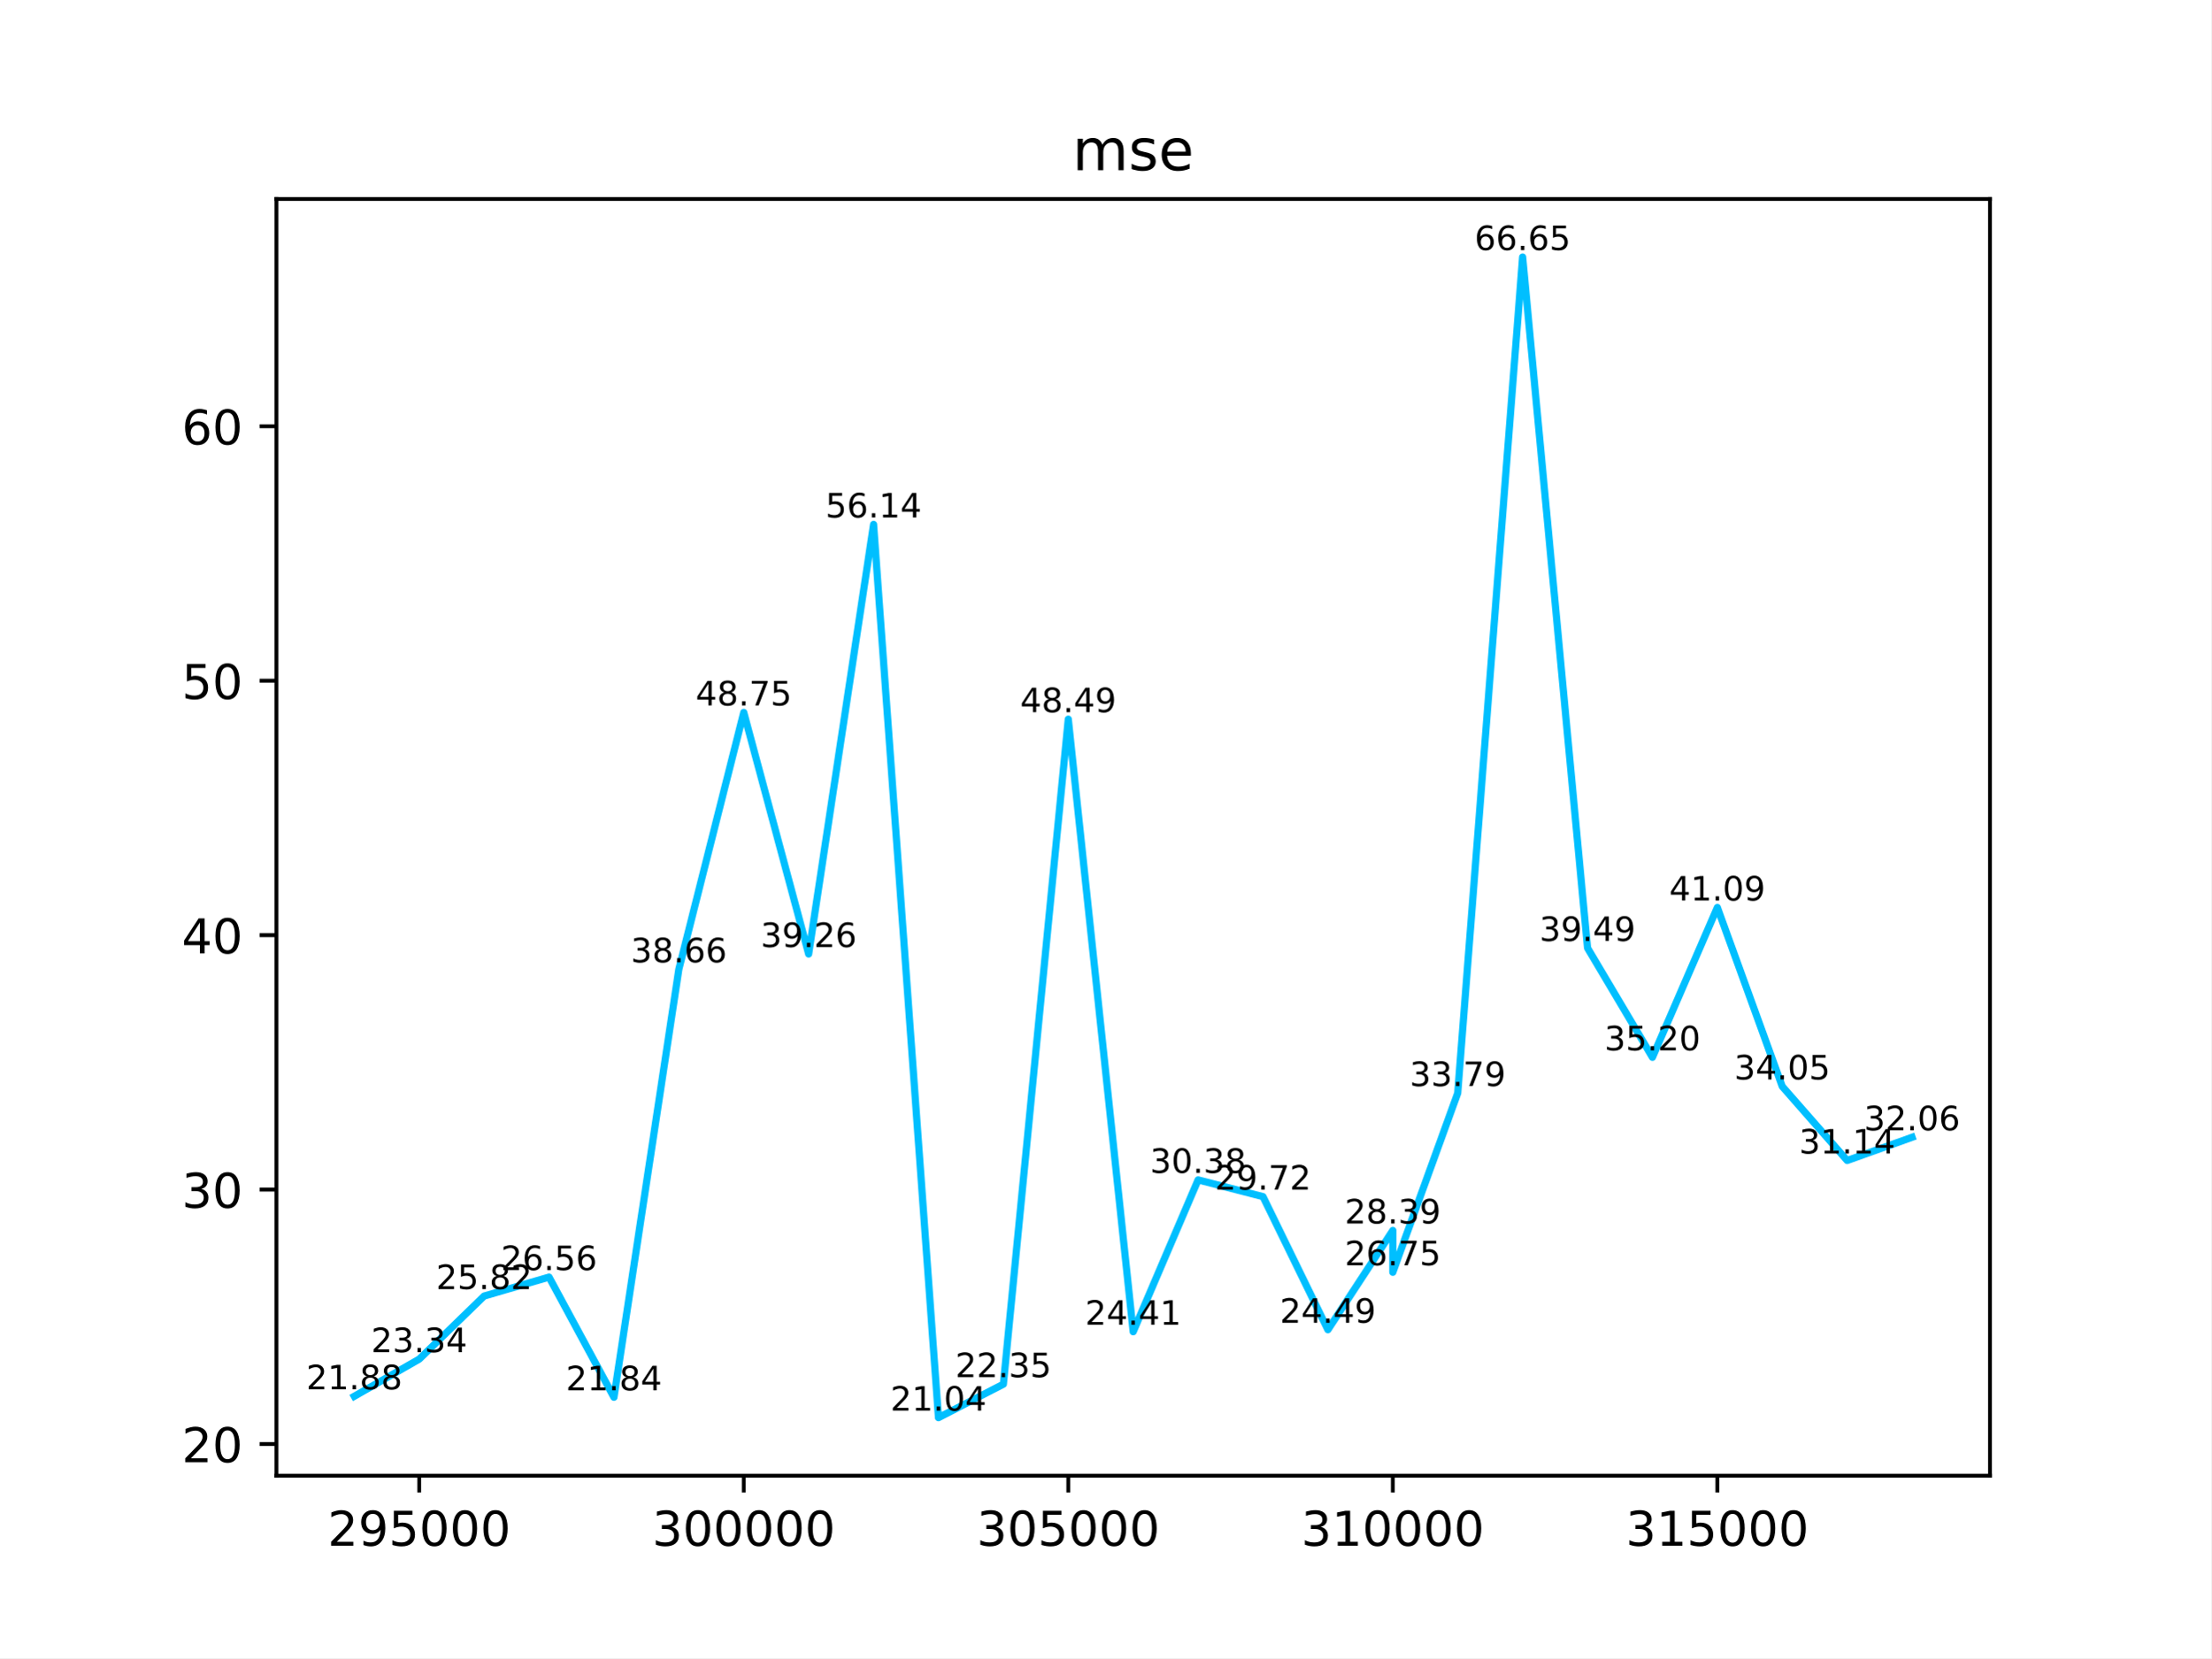
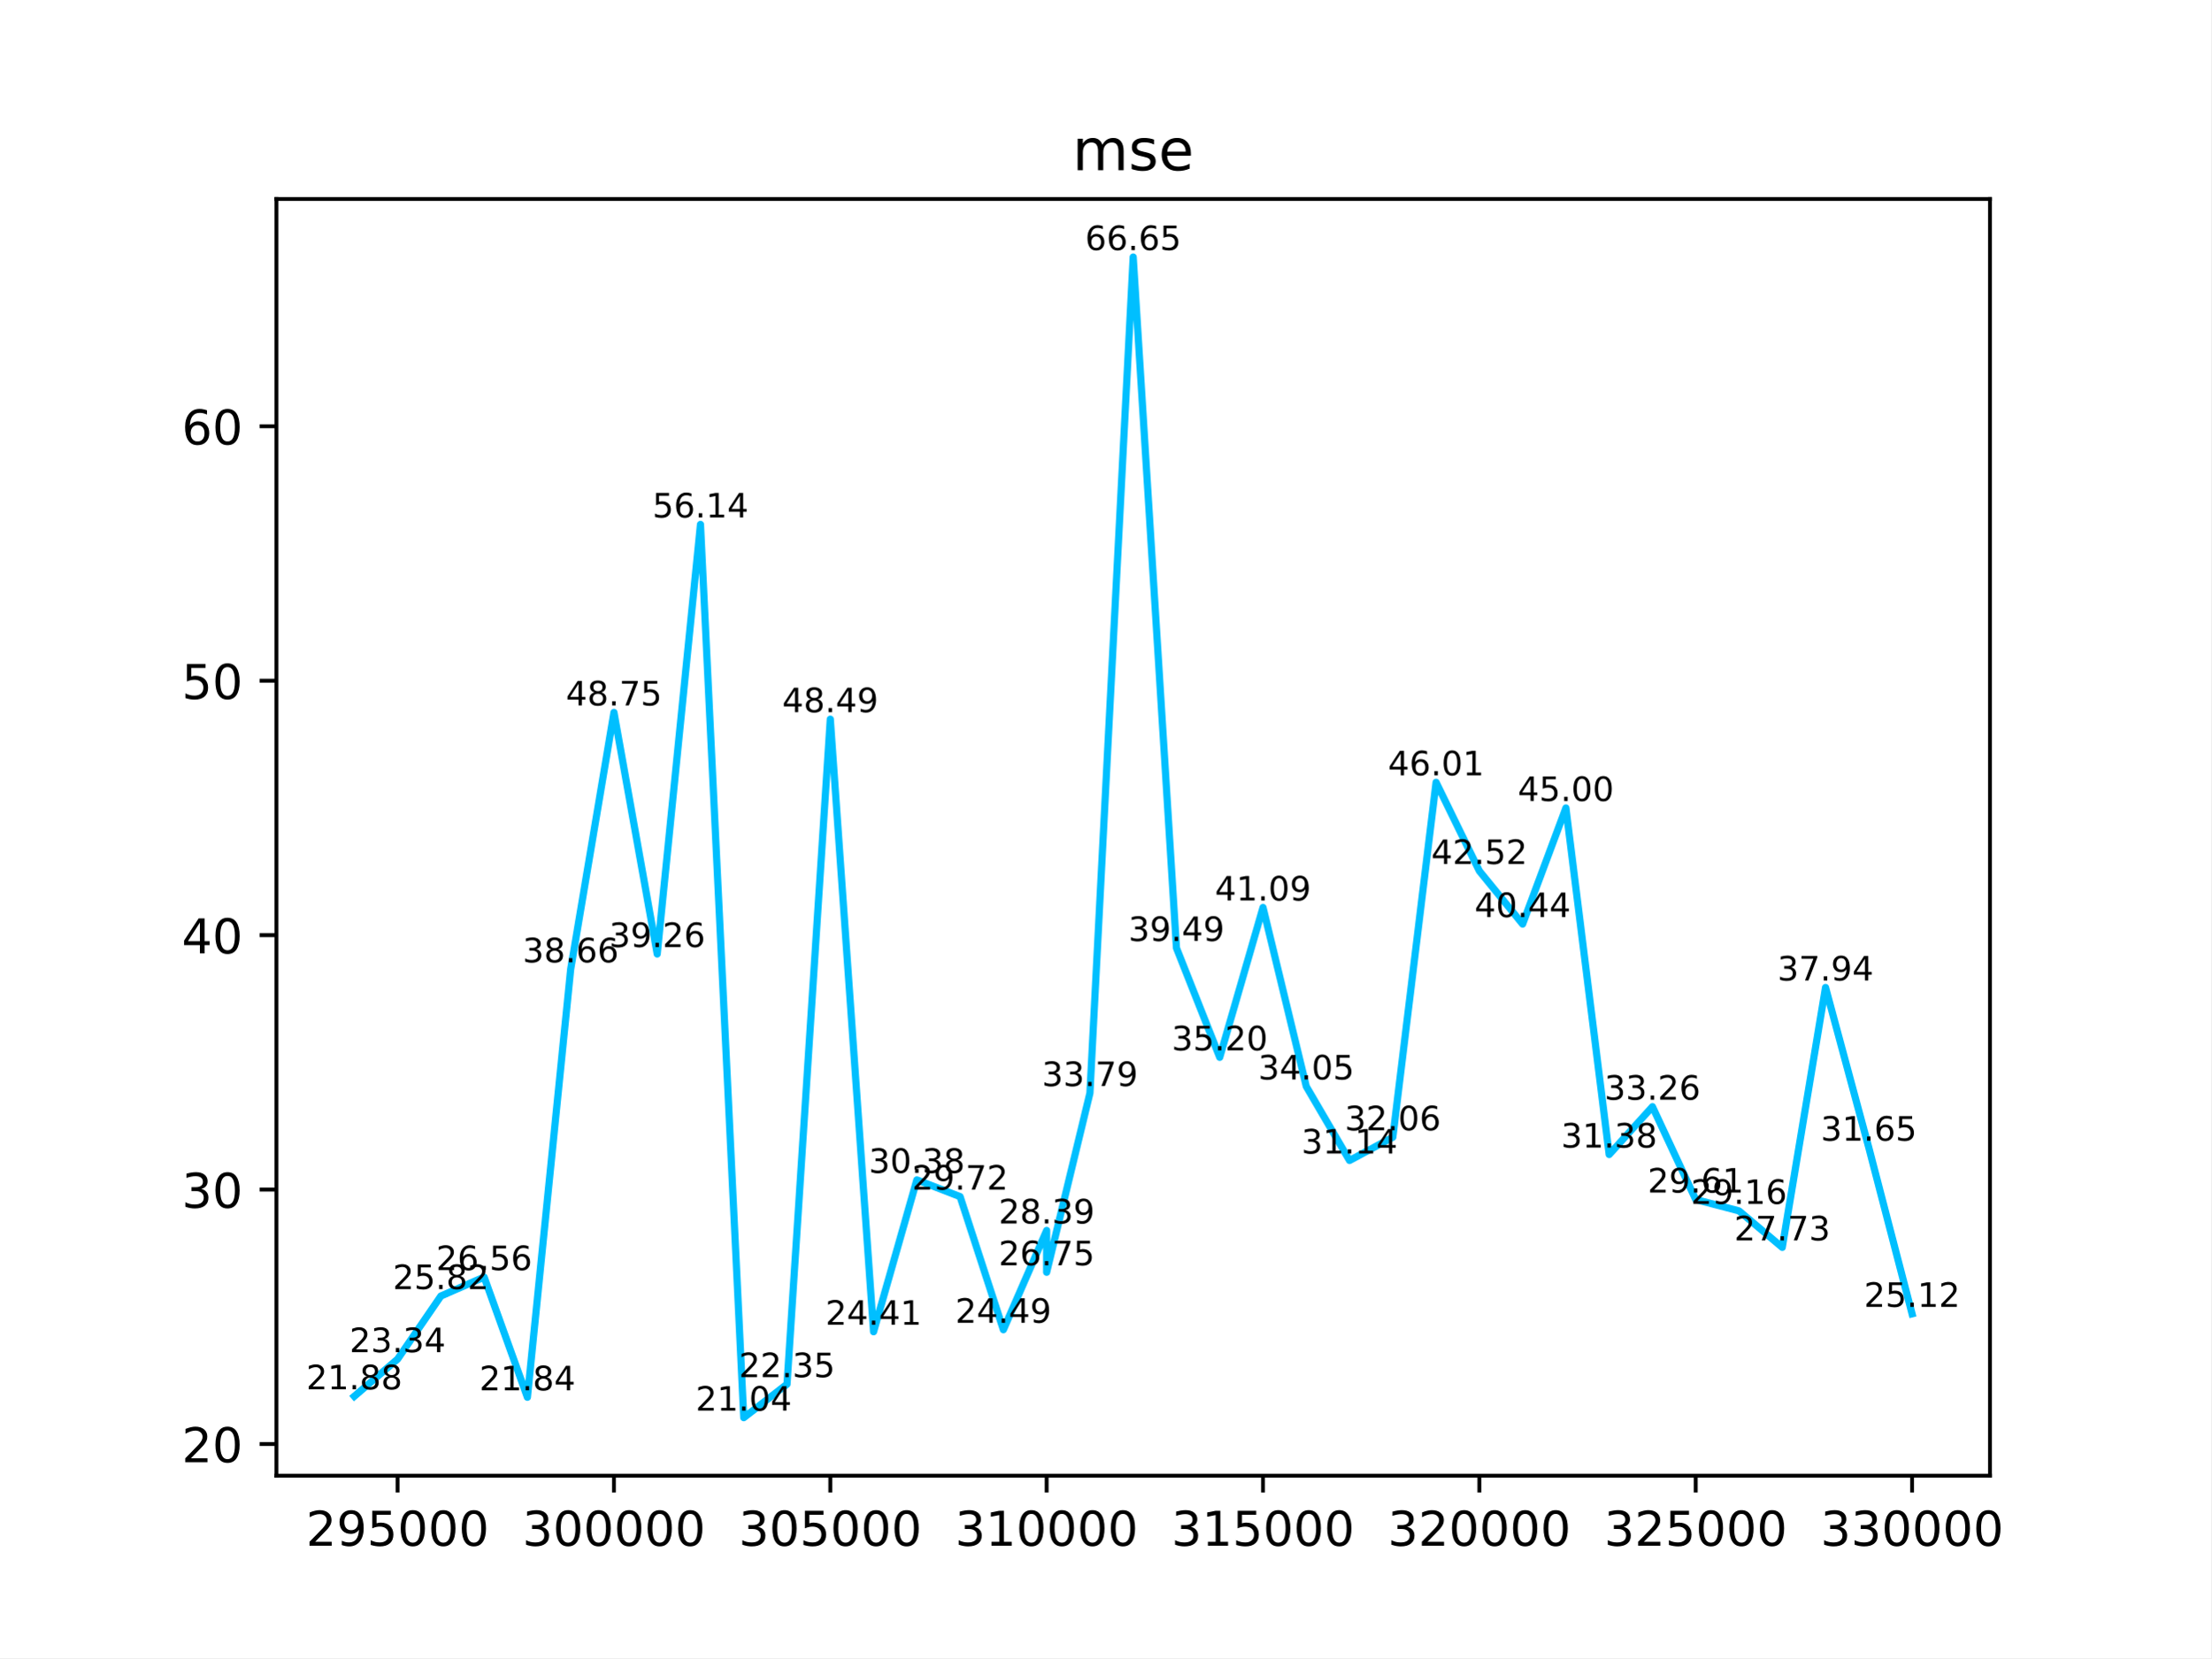
<svg xmlns="http://www.w3.org/2000/svg" xmlns:xlink="http://www.w3.org/1999/xlink" width="460.8pt" height="345.6pt" viewBox="0 0 460.8 345.6" version="1.1">
  <defs>
    <style type="text/css">*{stroke-linejoin: round; stroke-linecap: butt}</style>
  </defs>
  <g id="figure_1">
    <g id="patch_1">
      <path d="M 0 345.6  L 460.8 345.6  L 460.8 0  L 0 0  z " style="fill: #ffffff" />
    </g>
    <g id="axes_1">
      <g id="patch_2">
        <path d="M 57.6 307.584  L 414.72 307.584  L 414.72 41.472  L 57.6 41.472  z " style="fill: #ffffff" />
      </g>
      <g id="matplotlib.axis_1">
        <g id="xtick_1">
          <g id="line2d_1">
            <defs>
-               <path id="mf93b2ac4ee" d="M 0 0  L 0 3.5  " style="stroke: #000000; stroke-width: 0.8" />
+               <path id="m171bca20be" d="M 0 0  L 0 3.5  " style="stroke: #000000; stroke-width: 0.8" />
            </defs>
            <g>
-               <use xlink:href="#mf93b2ac4ee" x="87.36" y="307.584" style="stroke: #000000; stroke-width: 0.8" />
+               <use xlink:href="#m171bca20be" x="82.851" y="307.584" style="stroke: #000000; stroke-width: 0.8" />
            </g>
          </g>
          <g id="text_1">
-             <g transform="translate(68.2725 322.1824)scale(0.1 -0.1)">
+             <g transform="translate(63.76341 322.1824)scale(0.1 -0.1)">
              <defs>
                <path id="DejaVuSans-32" d="M 1228 531  L 3431 531  L 3431 0  L 469 0  L 469 531  Q 828 903 1448 1529  Q 2069 2156 2228 2338  Q 2531 2678 2651 2914  Q 2772 3150 2772 3378  Q 2772 3750 2511 3984  Q 2250 4219 1831 4219  Q 1534 4219 1204 4116  Q 875 4013 500 3803  L 500 4441  Q 881 4594 1212 4672  Q 1544 4750 1819 4750  Q 2544 4750 2975 4387  Q 3406 4025 3406 3419  Q 3406 3131 3298 2873  Q 3191 2616 2906 2266  Q 2828 2175 2409 1742  Q 1991 1309 1228 531  z " transform="scale(0.015625)" />
                <path id="DejaVuSans-39" d="M 703 97  L 703 672  Q 941 559 1184 500  Q 1428 441 1663 441  Q 2288 441 2617 861  Q 2947 1281 2994 2138  Q 2813 1869 2534 1725  Q 2256 1581 1919 1581  Q 1219 1581 811 2004  Q 403 2428 403 3163  Q 403 3881 828 4315  Q 1253 4750 1959 4750  Q 2769 4750 3195 4129  Q 3622 3509 3622 2328  Q 3622 1225 3098 567  Q 2575 -91 1691 -91  Q 1453 -91 1209 -44  Q 966 3 703 97  z M 1959 2075  Q 2384 2075 2632 2365  Q 2881 2656 2881 3163  Q 2881 3666 2632 3958  Q 2384 4250 1959 4250  Q 1534 4250 1286 3958  Q 1038 3666 1038 3163  Q 1038 2656 1286 2365  Q 1534 2075 1959 2075  z " transform="scale(0.015625)" />
                <path id="DejaVuSans-35" d="M 691 4666  L 3169 4666  L 3169 4134  L 1269 4134  L 1269 2991  Q 1406 3038 1543 3061  Q 1681 3084 1819 3084  Q 2600 3084 3056 2656  Q 3513 2228 3513 1497  Q 3513 744 3044 326  Q 2575 -91 1722 -91  Q 1428 -91 1123 -41  Q 819 9 494 109  L 494 744  Q 775 591 1075 516  Q 1375 441 1709 441  Q 2250 441 2565 725  Q 2881 1009 2881 1497  Q 2881 1984 2565 2268  Q 2250 2553 1709 2553  Q 1456 2553 1204 2497  Q 953 2441 691 2322  L 691 4666  z " transform="scale(0.015625)" />
                <path id="DejaVuSans-30" d="M 2034 4250  Q 1547 4250 1301 3770  Q 1056 3291 1056 2328  Q 1056 1369 1301 889  Q 1547 409 2034 409  Q 2525 409 2770 889  Q 3016 1369 3016 2328  Q 3016 3291 2770 3770  Q 2525 4250 2034 4250  z M 2034 4750  Q 2819 4750 3233 4129  Q 3647 3509 3647 2328  Q 3647 1150 3233 529  Q 2819 -91 2034 -91  Q 1250 -91 836 529  Q 422 1150 422 2328  Q 422 3509 836 4129  Q 1250 4750 2034 4750  z " transform="scale(0.015625)" />
              </defs>
              <use xlink:href="#DejaVuSans-32" />
              <use xlink:href="#DejaVuSans-39" x="63.623" />
              <use xlink:href="#DejaVuSans-35" x="127.246" />
              <use xlink:href="#DejaVuSans-30" x="190.869" />
              <use xlink:href="#DejaVuSans-30" x="254.492" />
              <use xlink:href="#DejaVuSans-30" x="318.115" />
            </g>
          </g>
        </g>
        <g id="xtick_2">
          <g id="line2d_2">
            <g>
-               <use xlink:href="#mf93b2ac4ee" x="154.996" y="307.584" style="stroke: #000000; stroke-width: 0.8" />
+               <use xlink:href="#m171bca20be" x="127.942" y="307.584" style="stroke: #000000; stroke-width: 0.8" />
            </g>
          </g>
          <g id="text_2">
-             <g transform="translate(135.9089 322.1824)scale(0.1 -0.1)">
+             <g transform="translate(108.8543 322.1824)scale(0.1 -0.1)">
              <defs>
                <path id="DejaVuSans-33" d="M 2597 2516  Q 3050 2419 3304 2112  Q 3559 1806 3559 1356  Q 3559 666 3084 287  Q 2609 -91 1734 -91  Q 1441 -91 1130 -33  Q 819 25 488 141  L 488 750  Q 750 597 1062 519  Q 1375 441 1716 441  Q 2309 441 2620 675  Q 2931 909 2931 1356  Q 2931 1769 2642 2001  Q 2353 2234 1838 2234  L 1294 2234  L 1294 2753  L 1863 2753  Q 2328 2753 2575 2939  Q 2822 3125 2822 3475  Q 2822 3834 2567 4026  Q 2313 4219 1838 4219  Q 1578 4219 1281 4162  Q 984 4106 628 3988  L 628 4550  Q 988 4650 1302 4700  Q 1616 4750 1894 4750  Q 2613 4750 3031 4423  Q 3450 4097 3450 3541  Q 3450 3153 3228 2886  Q 3006 2619 2597 2516  z " transform="scale(0.015625)" />
              </defs>
              <use xlink:href="#DejaVuSans-33" />
              <use xlink:href="#DejaVuSans-30" x="63.623" />
              <use xlink:href="#DejaVuSans-30" x="127.246" />
              <use xlink:href="#DejaVuSans-30" x="190.869" />
              <use xlink:href="#DejaVuSans-30" x="254.492" />
              <use xlink:href="#DejaVuSans-30" x="318.115" />
            </g>
          </g>
        </g>
        <g id="xtick_3">
          <g id="line2d_3">
            <g>
-               <use xlink:href="#mf93b2ac4ee" x="222.633" y="307.584" style="stroke: #000000; stroke-width: 0.8" />
+               <use xlink:href="#m171bca20be" x="173.033" y="307.584" style="stroke: #000000; stroke-width: 0.8" />
            </g>
          </g>
          <g id="text_3">
-             <g transform="translate(203.5452 322.1824)scale(0.1 -0.1)">
+             <g transform="translate(153.9452 322.1824)scale(0.1 -0.1)">
              <use xlink:href="#DejaVuSans-33" />
              <use xlink:href="#DejaVuSans-30" x="63.623" />
              <use xlink:href="#DejaVuSans-35" x="127.246" />
              <use xlink:href="#DejaVuSans-30" x="190.869" />
              <use xlink:href="#DejaVuSans-30" x="254.492" />
              <use xlink:href="#DejaVuSans-30" x="318.115" />
            </g>
          </g>
        </g>
        <g id="xtick_4">
          <g id="line2d_4">
            <g>
-               <use xlink:href="#mf93b2ac4ee" x="290.269" y="307.584" style="stroke: #000000; stroke-width: 0.8" />
+               <use xlink:href="#m171bca20be" x="218.124" y="307.584" style="stroke: #000000; stroke-width: 0.8" />
            </g>
          </g>
          <g id="text_4">
-             <g transform="translate(271.1816 322.1824)scale(0.1 -0.1)">
+             <g transform="translate(199.0361 322.1824)scale(0.1 -0.1)">
              <defs>
                <path id="DejaVuSans-31" d="M 794 531  L 1825 531  L 1825 4091  L 703 3866  L 703 4441  L 1819 4666  L 2450 4666  L 2450 531  L 3481 531  L 3481 0  L 794 0  L 794 531  z " transform="scale(0.015625)" />
              </defs>
              <use xlink:href="#DejaVuSans-33" />
              <use xlink:href="#DejaVuSans-31" x="63.623" />
              <use xlink:href="#DejaVuSans-30" x="127.246" />
              <use xlink:href="#DejaVuSans-30" x="190.869" />
              <use xlink:href="#DejaVuSans-30" x="254.492" />
              <use xlink:href="#DejaVuSans-30" x="318.115" />
            </g>
          </g>
        </g>
        <g id="xtick_5">
          <g id="line2d_5">
            <g>
-               <use xlink:href="#mf93b2ac4ee" x="357.905" y="307.584" style="stroke: #000000; stroke-width: 0.8" />
+               <use xlink:href="#m171bca20be" x="263.215" y="307.584" style="stroke: #000000; stroke-width: 0.8" />
            </g>
          </g>
          <g id="text_5">
-             <g transform="translate(338.818 322.1824)scale(0.1 -0.1)">
+             <g transform="translate(244.127 322.1824)scale(0.1 -0.1)">
              <use xlink:href="#DejaVuSans-33" />
              <use xlink:href="#DejaVuSans-31" x="63.623" />
              <use xlink:href="#DejaVuSans-35" x="127.246" />
              <use xlink:href="#DejaVuSans-30" x="190.869" />
              <use xlink:href="#DejaVuSans-30" x="254.492" />
              <use xlink:href="#DejaVuSans-30" x="318.115" />
            </g>
          </g>
        </g>
+         <g id="xtick_6">
+           <g id="line2d_6">
+             <g>
+               <use xlink:href="#m171bca20be" x="308.305" y="307.584" style="stroke: #000000; stroke-width: 0.8" />
+             </g>
+           </g>
+           <g id="text_6">
+             <g transform="translate(289.218 322.1824)scale(0.1 -0.1)">
+               <use xlink:href="#DejaVuSans-33" />
+               <use xlink:href="#DejaVuSans-32" x="63.623" />
+               <use xlink:href="#DejaVuSans-30" x="127.246" />
+               <use xlink:href="#DejaVuSans-30" x="190.869" />
+               <use xlink:href="#DejaVuSans-30" x="254.492" />
+               <use xlink:href="#DejaVuSans-30" x="318.115" />
+             </g>
+           </g>
+         </g>
+         <g id="xtick_7">
+           <g id="line2d_7">
+             <g>
+               <use xlink:href="#m171bca20be" x="353.396" y="307.584" style="stroke: #000000; stroke-width: 0.8" />
+             </g>
+           </g>
+           <g id="text_7">
+             <g transform="translate(334.3089 322.1824)scale(0.1 -0.1)">
+               <use xlink:href="#DejaVuSans-33" />
+               <use xlink:href="#DejaVuSans-32" x="63.623" />
+               <use xlink:href="#DejaVuSans-35" x="127.246" />
+               <use xlink:href="#DejaVuSans-30" x="190.869" />
+               <use xlink:href="#DejaVuSans-30" x="254.492" />
+               <use xlink:href="#DejaVuSans-30" x="318.115" />
+             </g>
+           </g>
+         </g>
+         <g id="xtick_8">
+           <g id="line2d_8">
+             <g>
+               <use xlink:href="#m171bca20be" x="398.487" y="307.584" style="stroke: #000000; stroke-width: 0.8" />
+             </g>
+           </g>
+           <g id="text_8">
+             <g transform="translate(379.3998 322.1824)scale(0.1 -0.1)">
+               <use xlink:href="#DejaVuSans-33" />
+               <use xlink:href="#DejaVuSans-33" x="63.623" />
+               <use xlink:href="#DejaVuSans-30" x="127.246" />
+               <use xlink:href="#DejaVuSans-30" x="190.869" />
+               <use xlink:href="#DejaVuSans-30" x="254.492" />
+               <use xlink:href="#DejaVuSans-30" x="318.115" />
+             </g>
+           </g>
+         </g>
      </g>
      <g id="matplotlib.axis_2">
        <g id="ytick_1">
-           <g id="line2d_6">
+           <g id="line2d_9">
            <defs>
-               <path id="mc0cd0865c8" d="M 0 0  L -3.5 0  " style="stroke: #000000; stroke-width: 0.8" />
+               <path id="m9ecc9d4a8c" d="M 0 0  L -3.5 0  " style="stroke: #000000; stroke-width: 0.8" />
            </defs>
            <g>
-               <use xlink:href="#mc0cd0865c8" x="57.6" y="300.982" style="stroke: #000000; stroke-width: 0.8" />
-             </g>
-           </g>
-           <g id="text_6">
+               <use xlink:href="#m9ecc9d4a8c" x="57.6" y="300.982" style="stroke: #000000; stroke-width: 0.8" />
+             </g>
+           </g>
+           <g id="text_9">
            <g transform="translate(37.875 304.7817)scale(0.1 -0.1)">
              <use xlink:href="#DejaVuSans-32" />
              <use xlink:href="#DejaVuSans-30" x="63.623" />
            </g>
          </g>
        </g>
        <g id="ytick_2">
-           <g id="line2d_7">
-             <g>
-               <use xlink:href="#mc0cd0865c8" x="57.6" y="247.947" style="stroke: #000000; stroke-width: 0.8" />
-             </g>
-           </g>
-           <g id="text_7">
+           <g id="line2d_10">
+             <g>
+               <use xlink:href="#m9ecc9d4a8c" x="57.6" y="247.947" style="stroke: #000000; stroke-width: 0.8" />
+             </g>
+           </g>
+           <g id="text_10">
            <g transform="translate(37.875 251.7465)scale(0.1 -0.1)">
              <use xlink:href="#DejaVuSans-33" />
              <use xlink:href="#DejaVuSans-30" x="63.623" />
            </g>
          </g>
        </g>
        <g id="ytick_3">
-           <g id="line2d_8">
-             <g>
-               <use xlink:href="#mc0cd0865c8" x="57.6" y="194.912" style="stroke: #000000; stroke-width: 0.8" />
-             </g>
-           </g>
-           <g id="text_8">
+           <g id="line2d_11">
+             <g>
+               <use xlink:href="#m9ecc9d4a8c" x="57.6" y="194.912" style="stroke: #000000; stroke-width: 0.8" />
+             </g>
+           </g>
+           <g id="text_11">
            <g transform="translate(37.875 198.7113)scale(0.1 -0.1)">
              <defs>
                <path id="DejaVuSans-34" d="M 2419 4116  L 825 1625  L 2419 1625  L 2419 4116  z M 2253 4666  L 3047 4666  L 3047 1625  L 3713 1625  L 3713 1100  L 3047 1100  L 3047 0  L 2419 0  L 2419 1100  L 313 1100  L 313 1709  L 2253 4666  z " transform="scale(0.015625)" />
              </defs>
              <use xlink:href="#DejaVuSans-34" />
              <use xlink:href="#DejaVuSans-30" x="63.623" />
            </g>
          </g>
        </g>
        <g id="ytick_4">
-           <g id="line2d_9">
-             <g>
-               <use xlink:href="#mc0cd0865c8" x="57.6" y="141.877" style="stroke: #000000; stroke-width: 0.8" />
-             </g>
-           </g>
-           <g id="text_9">
+           <g id="line2d_12">
+             <g>
+               <use xlink:href="#m9ecc9d4a8c" x="57.6" y="141.877" style="stroke: #000000; stroke-width: 0.8" />
+             </g>
+           </g>
+           <g id="text_12">
            <g transform="translate(37.875 145.6761)scale(0.1 -0.1)">
              <use xlink:href="#DejaVuSans-35" />
              <use xlink:href="#DejaVuSans-30" x="63.623" />
            </g>
          </g>
        </g>
        <g id="ytick_5">
-           <g id="line2d_10">
-             <g>
-               <use xlink:href="#mc0cd0865c8" x="57.6" y="88.842" style="stroke: #000000; stroke-width: 0.8" />
-             </g>
-           </g>
-           <g id="text_10">
+           <g id="line2d_13">
+             <g>
+               <use xlink:href="#m9ecc9d4a8c" x="57.6" y="88.842" style="stroke: #000000; stroke-width: 0.8" />
+             </g>
+           </g>
+           <g id="text_13">
            <g transform="translate(37.875 92.64092)scale(0.1 -0.1)">
              <defs>
                <path id="DejaVuSans-36" d="M 2113 2584  Q 1688 2584 1439 2293  Q 1191 2003 1191 1497  Q 1191 994 1439 701  Q 1688 409 2113 409  Q 2538 409 2786 701  Q 3034 994 3034 1497  Q 3034 2003 2786 2293  Q 2538 2584 2113 2584  z M 3366 4563  L 3366 3988  Q 3128 4100 2886 4159  Q 2644 4219 2406 4219  Q 1781 4219 1451 3797  Q 1122 3375 1075 2522  Q 1259 2794 1537 2939  Q 1816 3084 2150 3084  Q 2853 3084 3261 2657  Q 3669 2231 3669 1497  Q 3669 778 3244 343  Q 2819 -91 2113 -91  Q 1303 -91 875 529  Q 447 1150 447 2328  Q 447 3434 972 4092  Q 1497 4750 2381 4750  Q 2619 4750 2861 4703  Q 3103 4656 3366 4563  z " transform="scale(0.015625)" />
              </defs>
              <use xlink:href="#DejaVuSans-36" />
              <use xlink:href="#DejaVuSans-30" x="63.623" />
            </g>
          </g>
        </g>
      </g>
-       <g id="line2d_11">
-         <path d="M 73.833 291.033  L 87.36 283.29  L 100.887 270.142  L 114.415 266.191  L 127.942 291.24  L 141.469 202.035  L 154.996 148.485  L 168.524 198.847  L 182.051 109.303  L 195.578 295.488  L 209.105 288.509  L 222.633 149.896  L 236.16 277.583  L 249.687 245.927  L 263.215 249.416  L 276.742 277.164  L 290.269 256.465  L 290.269 265.184  L 303.796 227.831  L 317.324 53.568  L 330.851 197.59  L 344.378 220.38  L 357.905 189.147  L 371.433 226.447  L 384.96 241.885  L 398.487 237.043  " clip-path="url(#p1a27af16f4)" style="fill: none; stroke: #00bfff; stroke-width: 1.5; stroke-linecap: square" />
+       <g id="line2d_14">
+         <path d="M 73.833 291.033  L 82.851 283.29  L 91.869 270.142  L 100.887 266.191  L 109.905 291.24  L 118.924 202.035  L 127.942 148.485  L 136.96 198.847  L 145.978 109.303  L 154.996 295.488  L 164.015 288.509  L 173.033 149.896  L 182.051 277.583  L 191.069 245.927  L 200.087 249.416  L 209.105 277.164  L 218.124 256.465  L 218.124 265.184  L 227.142 227.831  L 236.16 53.568  L 245.178 197.59  L 254.196 220.38  L 263.215 189.147  L 272.233 226.447  L 281.251 241.885  L 290.269 237.043  L 299.287 163.054  L 308.305 181.537  L 317.324 192.605  L 326.342 168.405  L 335.36 240.644  L 344.378 230.668  L 353.396 250.021  L 362.415 252.392  L 371.433 259.997  L 380.451 205.821  L 389.469 239.212  L 398.487 273.844  " clip-path="url(#pa38335e3a0)" style="fill: none; stroke: #00bfff; stroke-width: 1.5; stroke-linecap: square" />
      </g>
      <g id="patch_3">
        <path d="M 57.6 307.584  L 57.6 41.472  " style="fill: none; stroke: #000000; stroke-width: 0.8; stroke-linejoin: miter; stroke-linecap: square" />
      </g>
      <g id="patch_4">
        <path d="M 414.72 307.584  L 414.72 41.472  " style="fill: none; stroke: #000000; stroke-width: 0.8; stroke-linejoin: miter; stroke-linecap: square" />
      </g>
      <g id="patch_5">
        <path d="M 57.6 307.584  L 414.72 307.584  " style="fill: none; stroke: #000000; stroke-width: 0.8; stroke-linejoin: miter; stroke-linecap: square" />
      </g>
      <g id="patch_6">
        <path d="M 57.6 41.472  L 414.72 41.472  " style="fill: none; stroke: #000000; stroke-width: 0.8; stroke-linejoin: miter; stroke-linecap: square" />
      </g>
-       <g id="text_11">
+       <g id="text_14">
        <g transform="translate(63.81288 289.5773)scale(0.07 -0.07)">
          <defs>
            <path id="DejaVuSans-2e" d="M 684 794  L 1344 794  L 1344 0  L 684 0  L 684 794  z " transform="scale(0.015625)" />
            <path id="DejaVuSans-38" d="M 2034 2216  Q 1584 2216 1326 1975  Q 1069 1734 1069 1313  Q 1069 891 1326 650  Q 1584 409 2034 409  Q 2484 409 2743 651  Q 3003 894 3003 1313  Q 3003 1734 2745 1975  Q 2488 2216 2034 2216  z M 1403 2484  Q 997 2584 770 2862  Q 544 3141 544 3541  Q 544 4100 942 4425  Q 1341 4750 2034 4750  Q 2731 4750 3128 4425  Q 3525 4100 3525 3541  Q 3525 3141 3298 2862  Q 3072 2584 2669 2484  Q 3125 2378 3379 2068  Q 3634 1759 3634 1313  Q 3634 634 3220 271  Q 2806 -91 2034 -91  Q 1263 -91 848 271  Q 434 634 434 1313  Q 434 1759 690 2068  Q 947 2378 1403 2484  z M 1172 3481  Q 1172 3119 1398 2916  Q 1625 2713 2034 2713  Q 2441 2713 2670 2916  Q 2900 3119 2900 3481  Q 2900 3844 2670 4047  Q 2441 4250 2034 4250  Q 1625 4250 1398 4047  Q 1172 3844 1172 3481  z " transform="scale(0.015625)" />
          </defs>
          <use xlink:href="#DejaVuSans-32" />
          <use xlink:href="#DejaVuSans-31" x="63.623" />
          <use xlink:href="#DejaVuSans-2e" x="127.246" />
          <use xlink:href="#DejaVuSans-38" x="159.033" />
          <use xlink:href="#DejaVuSans-38" x="222.656" />
        </g>
      </g>
-       <g id="text_12">
-         <g transform="translate(77.34016 281.8341)scale(0.07 -0.07)">
+       <g id="text_15">
+         <g transform="translate(72.83106 281.8341)scale(0.07 -0.07)">
          <use xlink:href="#DejaVuSans-32" />
          <use xlink:href="#DejaVuSans-33" x="63.623" />
          <use xlink:href="#DejaVuSans-2e" x="127.246" />
          <use xlink:href="#DejaVuSans-33" x="159.033" />
          <use xlink:href="#DejaVuSans-34" x="222.656" />
        </g>
      </g>
-       <g id="text_13">
-         <g transform="translate(90.86743 268.6867)scale(0.07 -0.07)">
+       <g id="text_16">
+         <g transform="translate(81.84925 268.6867)scale(0.07 -0.07)">
          <use xlink:href="#DejaVuSans-32" />
          <use xlink:href="#DejaVuSans-35" x="63.623" />
          <use xlink:href="#DejaVuSans-2e" x="127.246" />
          <use xlink:href="#DejaVuSans-38" x="159.033" />
          <use xlink:href="#DejaVuSans-32" x="222.656" />
        </g>
      </g>
-       <g id="text_14">
-         <g transform="translate(104.3947 264.7356)scale(0.07 -0.07)">
+       <g id="text_17">
+         <g transform="translate(90.86743 264.7356)scale(0.07 -0.07)">
          <use xlink:href="#DejaVuSans-32" />
          <use xlink:href="#DejaVuSans-36" x="63.623" />
          <use xlink:href="#DejaVuSans-2e" x="127.246" />
          <use xlink:href="#DejaVuSans-35" x="159.033" />
          <use xlink:href="#DejaVuSans-36" x="222.656" />
        </g>
      </g>
-       <g id="text_15">
-         <g transform="translate(117.922 289.7841)scale(0.07 -0.07)">
+       <g id="text_18">
+         <g transform="translate(99.88561 289.7841)scale(0.07 -0.07)">
          <use xlink:href="#DejaVuSans-32" />
          <use xlink:href="#DejaVuSans-31" x="63.623" />
          <use xlink:href="#DejaVuSans-2e" x="127.246" />
          <use xlink:href="#DejaVuSans-38" x="159.033" />
          <use xlink:href="#DejaVuSans-34" x="222.656" />
        </g>
      </g>
-       <g id="text_16">
-         <g transform="translate(131.4492 200.5789)scale(0.07 -0.07)">
+       <g id="text_19">
+         <g transform="translate(108.9038 200.5789)scale(0.07 -0.07)">
          <use xlink:href="#DejaVuSans-33" />
          <use xlink:href="#DejaVuSans-38" x="63.623" />
          <use xlink:href="#DejaVuSans-2e" x="127.246" />
          <use xlink:href="#DejaVuSans-36" x="159.033" />
          <use xlink:href="#DejaVuSans-36" x="222.656" />
        </g>
      </g>
-       <g id="text_17">
-         <g transform="translate(144.9765 147.0293)scale(0.07 -0.07)">
+       <g id="text_20">
+         <g transform="translate(117.922 147.0293)scale(0.07 -0.07)">
          <defs>
            <path id="DejaVuSans-37" d="M 525 4666  L 3525 4666  L 3525 4397  L 1831 0  L 1172 0  L 2766 4134  L 525 4134  L 525 4666  z " transform="scale(0.015625)" />
          </defs>
          <use xlink:href="#DejaVuSans-34" />
          <use xlink:href="#DejaVuSans-38" x="63.623" />
          <use xlink:href="#DejaVuSans-2e" x="127.246" />
          <use xlink:href="#DejaVuSans-37" x="159.033" />
          <use xlink:href="#DejaVuSans-35" x="222.656" />
        </g>
      </g>
-       <g id="text_18">
-         <g transform="translate(158.5038 197.3915)scale(0.07 -0.07)">
+       <g id="text_21">
+         <g transform="translate(126.9402 197.3915)scale(0.07 -0.07)">
          <use xlink:href="#DejaVuSans-33" />
          <use xlink:href="#DejaVuSans-39" x="63.623" />
          <use xlink:href="#DejaVuSans-2e" x="127.246" />
          <use xlink:href="#DejaVuSans-32" x="159.033" />
          <use xlink:href="#DejaVuSans-36" x="222.656" />
        </g>
      </g>
-       <g id="text_19">
-         <g transform="translate(172.0311 107.8469)scale(0.07 -0.07)">
+       <g id="text_22">
+         <g transform="translate(135.9583 107.8469)scale(0.07 -0.07)">
          <use xlink:href="#DejaVuSans-35" />
          <use xlink:href="#DejaVuSans-36" x="63.623" />
          <use xlink:href="#DejaVuSans-2e" x="127.246" />
          <use xlink:href="#DejaVuSans-31" x="159.033" />
          <use xlink:href="#DejaVuSans-34" x="222.656" />
        </g>
      </g>
-       <g id="text_20">
-         <g transform="translate(185.5583 294.0322)scale(0.07 -0.07)">
+       <g id="text_23">
+         <g transform="translate(144.9765 294.0322)scale(0.07 -0.07)">
          <use xlink:href="#DejaVuSans-32" />
          <use xlink:href="#DejaVuSans-31" x="63.623" />
          <use xlink:href="#DejaVuSans-2e" x="127.246" />
          <use xlink:href="#DejaVuSans-30" x="159.033" />
          <use xlink:href="#DejaVuSans-34" x="222.656" />
        </g>
      </g>
-       <g id="text_21">
-         <g transform="translate(199.0856 287.0528)scale(0.07 -0.07)">
+       <g id="text_24">
+         <g transform="translate(153.9947 287.0528)scale(0.07 -0.07)">
          <use xlink:href="#DejaVuSans-32" />
          <use xlink:href="#DejaVuSans-32" x="63.623" />
          <use xlink:href="#DejaVuSans-2e" x="127.246" />
          <use xlink:href="#DejaVuSans-33" x="159.033" />
          <use xlink:href="#DejaVuSans-35" x="222.656" />
        </g>
      </g>
-       <g id="text_22">
-         <g transform="translate(212.6129 148.44)scale(0.07 -0.07)">
+       <g id="text_25">
+         <g transform="translate(163.0129 148.44)scale(0.07 -0.07)">
          <use xlink:href="#DejaVuSans-34" />
          <use xlink:href="#DejaVuSans-38" x="63.623" />
          <use xlink:href="#DejaVuSans-2e" x="127.246" />
          <use xlink:href="#DejaVuSans-34" x="159.033" />
          <use xlink:href="#DejaVuSans-39" x="222.656" />
        </g>
      </g>
-       <g id="text_23">
-         <g transform="translate(226.1402 276.1275)scale(0.07 -0.07)">
+       <g id="text_26">
+         <g transform="translate(172.0311 276.1275)scale(0.07 -0.07)">
          <use xlink:href="#DejaVuSans-32" />
          <use xlink:href="#DejaVuSans-34" x="63.623" />
          <use xlink:href="#DejaVuSans-2e" x="127.246" />
          <use xlink:href="#DejaVuSans-34" x="159.033" />
          <use xlink:href="#DejaVuSans-31" x="222.656" />
        </g>
      </g>
-       <g id="text_24">
-         <g transform="translate(239.6674 244.4708)scale(0.07 -0.07)">
+       <g id="text_27">
+         <g transform="translate(181.0492 244.4708)scale(0.07 -0.07)">
          <use xlink:href="#DejaVuSans-33" />
          <use xlink:href="#DejaVuSans-30" x="63.623" />
          <use xlink:href="#DejaVuSans-2e" x="127.246" />
          <use xlink:href="#DejaVuSans-33" x="159.033" />
          <use xlink:href="#DejaVuSans-38" x="222.656" />
        </g>
      </g>
-       <g id="text_25">
-         <g transform="translate(253.1947 247.9606)scale(0.07 -0.07)">
+       <g id="text_28">
+         <g transform="translate(190.0674 247.9606)scale(0.07 -0.07)">
          <use xlink:href="#DejaVuSans-32" />
          <use xlink:href="#DejaVuSans-39" x="63.623" />
          <use xlink:href="#DejaVuSans-2e" x="127.246" />
          <use xlink:href="#DejaVuSans-37" x="159.033" />
          <use xlink:href="#DejaVuSans-32" x="222.656" />
        </g>
      </g>
-       <g id="text_26">
-         <g transform="translate(266.722 275.7086)scale(0.07 -0.07)">
+       <g id="text_29">
+         <g transform="translate(199.0856 275.7086)scale(0.07 -0.07)">
          <use xlink:href="#DejaVuSans-32" />
          <use xlink:href="#DejaVuSans-34" x="63.623" />
          <use xlink:href="#DejaVuSans-2e" x="127.246" />
          <use xlink:href="#DejaVuSans-34" x="159.033" />
          <use xlink:href="#DejaVuSans-39" x="222.656" />
        </g>
      </g>
-       <g id="text_27">
-         <g transform="translate(280.2492 255.0089)scale(0.07 -0.07)">
+       <g id="text_30">
+         <g transform="translate(208.1038 255.0089)scale(0.07 -0.07)">
          <use xlink:href="#DejaVuSans-32" />
          <use xlink:href="#DejaVuSans-38" x="63.623" />
          <use xlink:href="#DejaVuSans-2e" x="127.246" />
          <use xlink:href="#DejaVuSans-33" x="159.033" />
          <use xlink:href="#DejaVuSans-39" x="222.656" />
        </g>
      </g>
-       <g id="text_28">
-         <g transform="translate(280.2492 263.7279)scale(0.07 -0.07)">
+       <g id="text_31">
+         <g transform="translate(208.1038 263.7279)scale(0.07 -0.07)">
          <use xlink:href="#DejaVuSans-32" />
          <use xlink:href="#DejaVuSans-36" x="63.623" />
          <use xlink:href="#DejaVuSans-2e" x="127.246" />
          <use xlink:href="#DejaVuSans-37" x="159.033" />
          <use xlink:href="#DejaVuSans-35" x="222.656" />
        </g>
      </g>
-       <g id="text_29">
-         <g transform="translate(293.7765 226.3752)scale(0.07 -0.07)">
+       <g id="text_32">
+         <g transform="translate(217.122 226.3752)scale(0.07 -0.07)">
          <use xlink:href="#DejaVuSans-33" />
          <use xlink:href="#DejaVuSans-33" x="63.623" />
          <use xlink:href="#DejaVuSans-2e" x="127.246" />
          <use xlink:href="#DejaVuSans-37" x="159.033" />
          <use xlink:href="#DejaVuSans-39" x="222.656" />
        </g>
      </g>
-       <g id="text_30">
-         <g transform="translate(307.3038 52.11222)scale(0.07 -0.07)">
+       <g id="text_33">
+         <g transform="translate(226.1402 52.11222)scale(0.07 -0.07)">
          <use xlink:href="#DejaVuSans-36" />
          <use xlink:href="#DejaVuSans-36" x="63.623" />
          <use xlink:href="#DejaVuSans-2e" x="127.246" />
          <use xlink:href="#DejaVuSans-36" x="159.033" />
          <use xlink:href="#DejaVuSans-35" x="222.656" />
        </g>
      </g>
-       <g id="text_31">
-         <g transform="translate(320.8311 196.1346)scale(0.07 -0.07)">
+       <g id="text_34">
+         <g transform="translate(235.1583 196.1346)scale(0.07 -0.07)">
          <use xlink:href="#DejaVuSans-33" />
          <use xlink:href="#DejaVuSans-39" x="63.623" />
          <use xlink:href="#DejaVuSans-2e" x="127.246" />
          <use xlink:href="#DejaVuSans-34" x="159.033" />
          <use xlink:href="#DejaVuSans-39" x="222.656" />
        </g>
      </g>
-       <g id="text_32">
-         <g transform="translate(334.3583 218.9238)scale(0.07 -0.07)">
+       <g id="text_35">
+         <g transform="translate(244.1765 218.9238)scale(0.07 -0.07)">
          <use xlink:href="#DejaVuSans-33" />
          <use xlink:href="#DejaVuSans-35" x="63.623" />
          <use xlink:href="#DejaVuSans-2e" x="127.246" />
          <use xlink:href="#DejaVuSans-32" x="159.033" />
          <use xlink:href="#DejaVuSans-30" x="222.656" />
        </g>
      </g>
-       <g id="text_33">
-         <g transform="translate(347.8856 187.6914)scale(0.07 -0.07)">
+       <g id="text_36">
+         <g transform="translate(253.1947 187.6914)scale(0.07 -0.07)">
          <use xlink:href="#DejaVuSans-34" />
          <use xlink:href="#DejaVuSans-31" x="63.623" />
          <use xlink:href="#DejaVuSans-2e" x="127.246" />
          <use xlink:href="#DejaVuSans-30" x="159.033" />
          <use xlink:href="#DejaVuSans-39" x="222.656" />
        </g>
      </g>
-       <g id="text_34">
-         <g transform="translate(361.4129 224.991)scale(0.07 -0.07)">
+       <g id="text_37">
+         <g transform="translate(262.2129 224.991)scale(0.07 -0.07)">
          <use xlink:href="#DejaVuSans-33" />
          <use xlink:href="#DejaVuSans-34" x="63.623" />
          <use xlink:href="#DejaVuSans-2e" x="127.246" />
          <use xlink:href="#DejaVuSans-30" x="159.033" />
          <use xlink:href="#DejaVuSans-35" x="222.656" />
        </g>
      </g>
-       <g id="text_35">
-         <g transform="translate(374.9402 240.4296)scale(0.07 -0.07)">
+       <g id="text_38">
+         <g transform="translate(271.2311 240.4296)scale(0.07 -0.07)">
          <use xlink:href="#DejaVuSans-33" />
          <use xlink:href="#DejaVuSans-31" x="63.623" />
          <use xlink:href="#DejaVuSans-2e" x="127.246" />
          <use xlink:href="#DejaVuSans-31" x="159.033" />
          <use xlink:href="#DejaVuSans-34" x="222.656" />
        </g>
      </g>
-       <g id="text_36">
-         <g transform="translate(388.4674 235.5874)scale(0.07 -0.07)">
+       <g id="text_39">
+         <g transform="translate(280.2492 235.5874)scale(0.07 -0.07)">
          <use xlink:href="#DejaVuSans-33" />
          <use xlink:href="#DejaVuSans-32" x="63.623" />
          <use xlink:href="#DejaVuSans-2e" x="127.246" />
          <use xlink:href="#DejaVuSans-30" x="159.033" />
          <use xlink:href="#DejaVuSans-36" x="222.656" />
        </g>
      </g>
-       <g id="text_37">
+       <g id="text_40">
+         <g transform="translate(289.2674 161.5981)scale(0.07 -0.07)">
+           <use xlink:href="#DejaVuSans-34" />
+           <use xlink:href="#DejaVuSans-36" x="63.623" />
+           <use xlink:href="#DejaVuSans-2e" x="127.246" />
+           <use xlink:href="#DejaVuSans-30" x="159.033" />
+           <use xlink:href="#DejaVuSans-31" x="222.656" />
+         </g>
+       </g>
+       <g id="text_41">
+         <g transform="translate(298.2856 180.0808)scale(0.07 -0.07)">
+           <use xlink:href="#DejaVuSans-34" />
+           <use xlink:href="#DejaVuSans-32" x="63.623" />
+           <use xlink:href="#DejaVuSans-2e" x="127.246" />
+           <use xlink:href="#DejaVuSans-35" x="159.033" />
+           <use xlink:href="#DejaVuSans-32" x="222.656" />
+         </g>
+       </g>
+       <g id="text_42">
+         <g transform="translate(307.3038 191.1493)scale(0.07 -0.07)">
+           <use xlink:href="#DejaVuSans-34" />
+           <use xlink:href="#DejaVuSans-30" x="63.623" />
+           <use xlink:href="#DejaVuSans-2e" x="127.246" />
+           <use xlink:href="#DejaVuSans-34" x="159.033" />
+           <use xlink:href="#DejaVuSans-34" x="222.656" />
+         </g>
+       </g>
+       <g id="text_43">
+         <g transform="translate(316.322 166.9493)scale(0.07 -0.07)">
+           <use xlink:href="#DejaVuSans-34" />
+           <use xlink:href="#DejaVuSans-35" x="63.623" />
+           <use xlink:href="#DejaVuSans-2e" x="127.246" />
+           <use xlink:href="#DejaVuSans-30" x="159.033" />
+           <use xlink:href="#DejaVuSans-30" x="222.656" />
+         </g>
+       </g>
+       <g id="text_44">
+         <g transform="translate(325.3402 239.1885)scale(0.07 -0.07)">
+           <use xlink:href="#DejaVuSans-33" />
+           <use xlink:href="#DejaVuSans-31" x="63.623" />
+           <use xlink:href="#DejaVuSans-2e" x="127.246" />
+           <use xlink:href="#DejaVuSans-33" x="159.033" />
+           <use xlink:href="#DejaVuSans-38" x="222.656" />
+         </g>
+       </g>
+       <g id="text_45">
+         <g transform="translate(334.3583 229.2126)scale(0.07 -0.07)">
+           <use xlink:href="#DejaVuSans-33" />
+           <use xlink:href="#DejaVuSans-33" x="63.623" />
+           <use xlink:href="#DejaVuSans-2e" x="127.246" />
+           <use xlink:href="#DejaVuSans-32" x="159.033" />
+           <use xlink:href="#DejaVuSans-36" x="222.656" />
+         </g>
+       </g>
+       <g id="text_46">
+         <g transform="translate(343.3765 248.5652)scale(0.07 -0.07)">
+           <use xlink:href="#DejaVuSans-32" />
+           <use xlink:href="#DejaVuSans-39" x="63.623" />
+           <use xlink:href="#DejaVuSans-2e" x="127.246" />
+           <use xlink:href="#DejaVuSans-36" x="159.033" />
+           <use xlink:href="#DejaVuSans-31" x="222.656" />
+         </g>
+       </g>
+       <g id="text_47">
+         <g transform="translate(352.3947 250.9358)scale(0.07 -0.07)">
+           <use xlink:href="#DejaVuSans-32" />
+           <use xlink:href="#DejaVuSans-39" x="63.623" />
+           <use xlink:href="#DejaVuSans-2e" x="127.246" />
+           <use xlink:href="#DejaVuSans-31" x="159.033" />
+           <use xlink:href="#DejaVuSans-36" x="222.656" />
+         </g>
+       </g>
+       <g id="text_48">
+         <g transform="translate(361.4129 258.5411)scale(0.07 -0.07)">
+           <use xlink:href="#DejaVuSans-32" />
+           <use xlink:href="#DejaVuSans-37" x="63.623" />
+           <use xlink:href="#DejaVuSans-2e" x="127.246" />
+           <use xlink:href="#DejaVuSans-37" x="159.033" />
+           <use xlink:href="#DejaVuSans-33" x="222.656" />
+         </g>
+       </g>
+       <g id="text_49">
+         <g transform="translate(370.4311 204.3656)scale(0.07 -0.07)">
+           <use xlink:href="#DejaVuSans-33" />
+           <use xlink:href="#DejaVuSans-37" x="63.623" />
+           <use xlink:href="#DejaVuSans-2e" x="127.246" />
+           <use xlink:href="#DejaVuSans-39" x="159.033" />
+           <use xlink:href="#DejaVuSans-34" x="222.656" />
+         </g>
+       </g>
+       <g id="text_50">
+         <g transform="translate(379.4492 237.7566)scale(0.07 -0.07)">
+           <use xlink:href="#DejaVuSans-33" />
+           <use xlink:href="#DejaVuSans-31" x="63.623" />
+           <use xlink:href="#DejaVuSans-2e" x="127.246" />
+           <use xlink:href="#DejaVuSans-36" x="159.033" />
+           <use xlink:href="#DejaVuSans-35" x="222.656" />
+         </g>
+       </g>
+       <g id="text_51">
+         <g transform="translate(388.4674 272.3886)scale(0.07 -0.07)">
+           <use xlink:href="#DejaVuSans-32" />
+           <use xlink:href="#DejaVuSans-35" x="63.623" />
+           <use xlink:href="#DejaVuSans-2e" x="127.246" />
+           <use xlink:href="#DejaVuSans-31" x="159.033" />
+           <use xlink:href="#DejaVuSans-32" x="222.656" />
+         </g>
+       </g>
+       <g id="text_52">
        <g transform="translate(223.4981 35.472)scale(0.12 -0.12)">
          <defs>
            <path id="DejaVuSans-6d" d="M 3328 2828  Q 3544 3216 3844 3400  Q 4144 3584 4550 3584  Q 5097 3584 5394 3201  Q 5691 2819 5691 2113  L 5691 0  L 5113 0  L 5113 2094  Q 5113 2597 4934 2840  Q 4756 3084 4391 3084  Q 3944 3084 3684 2787  Q 3425 2491 3425 1978  L 3425 0  L 2847 0  L 2847 2094  Q 2847 2600 2669 2842  Q 2491 3084 2119 3084  Q 1678 3084 1418 2786  Q 1159 2488 1159 1978  L 1159 0  L 581 0  L 581 3500  L 1159 3500  L 1159 2956  Q 1356 3278 1631 3431  Q 1906 3584 2284 3584  Q 2666 3584 2933 3390  Q 3200 3197 3328 2828  z " transform="scale(0.015625)" />
            <path id="DejaVuSans-73" d="M 2834 3397  L 2834 2853  Q 2591 2978 2328 3040  Q 2066 3103 1784 3103  Q 1356 3103 1142 2972  Q 928 2841 928 2578  Q 928 2378 1081 2264  Q 1234 2150 1697 2047  L 1894 2003  Q 2506 1872 2764 1633  Q 3022 1394 3022 966  Q 3022 478 2636 193  Q 2250 -91 1575 -91  Q 1294 -91 989 -36  Q 684 19 347 128  L 347 722  Q 666 556 975 473  Q 1284 391 1588 391  Q 1994 391 2212 530  Q 2431 669 2431 922  Q 2431 1156 2273 1281  Q 2116 1406 1581 1522  L 1381 1569  Q 847 1681 609 1914  Q 372 2147 372 2553  Q 372 3047 722 3315  Q 1072 3584 1716 3584  Q 2034 3584 2315 3537  Q 2597 3491 2834 3397  z " transform="scale(0.015625)" />
            <path id="DejaVuSans-65" d="M 3597 1894  L 3597 1613  L 953 1613  Q 991 1019 1311 708  Q 1631 397 2203 397  Q 2534 397 2845 478  Q 3156 559 3463 722  L 3463 178  Q 3153 47 2828 -22  Q 2503 -91 2169 -91  Q 1331 -91 842 396  Q 353 884 353 1716  Q 353 2575 817 3079  Q 1281 3584 2069 3584  Q 2775 3584 3186 3129  Q 3597 2675 3597 1894  z M 3022 2063  Q 3016 2534 2758 2815  Q 2500 3097 2075 3097  Q 1594 3097 1305 2825  Q 1016 2553 972 2059  L 3022 2063  z " transform="scale(0.015625)" />
          </defs>
          <use xlink:href="#DejaVuSans-6d" />
          <use xlink:href="#DejaVuSans-73" x="97.412" />
          <use xlink:href="#DejaVuSans-65" x="149.512" />
        </g>
      </g>
    </g>
  </g>
  <defs>
-     <clipPath id="p1a27af16f4">
+     <clipPath id="pa38335e3a0">
      <rect x="57.6" y="41.472" width="357.12" height="266.112" />
    </clipPath>
  </defs>
</svg>
